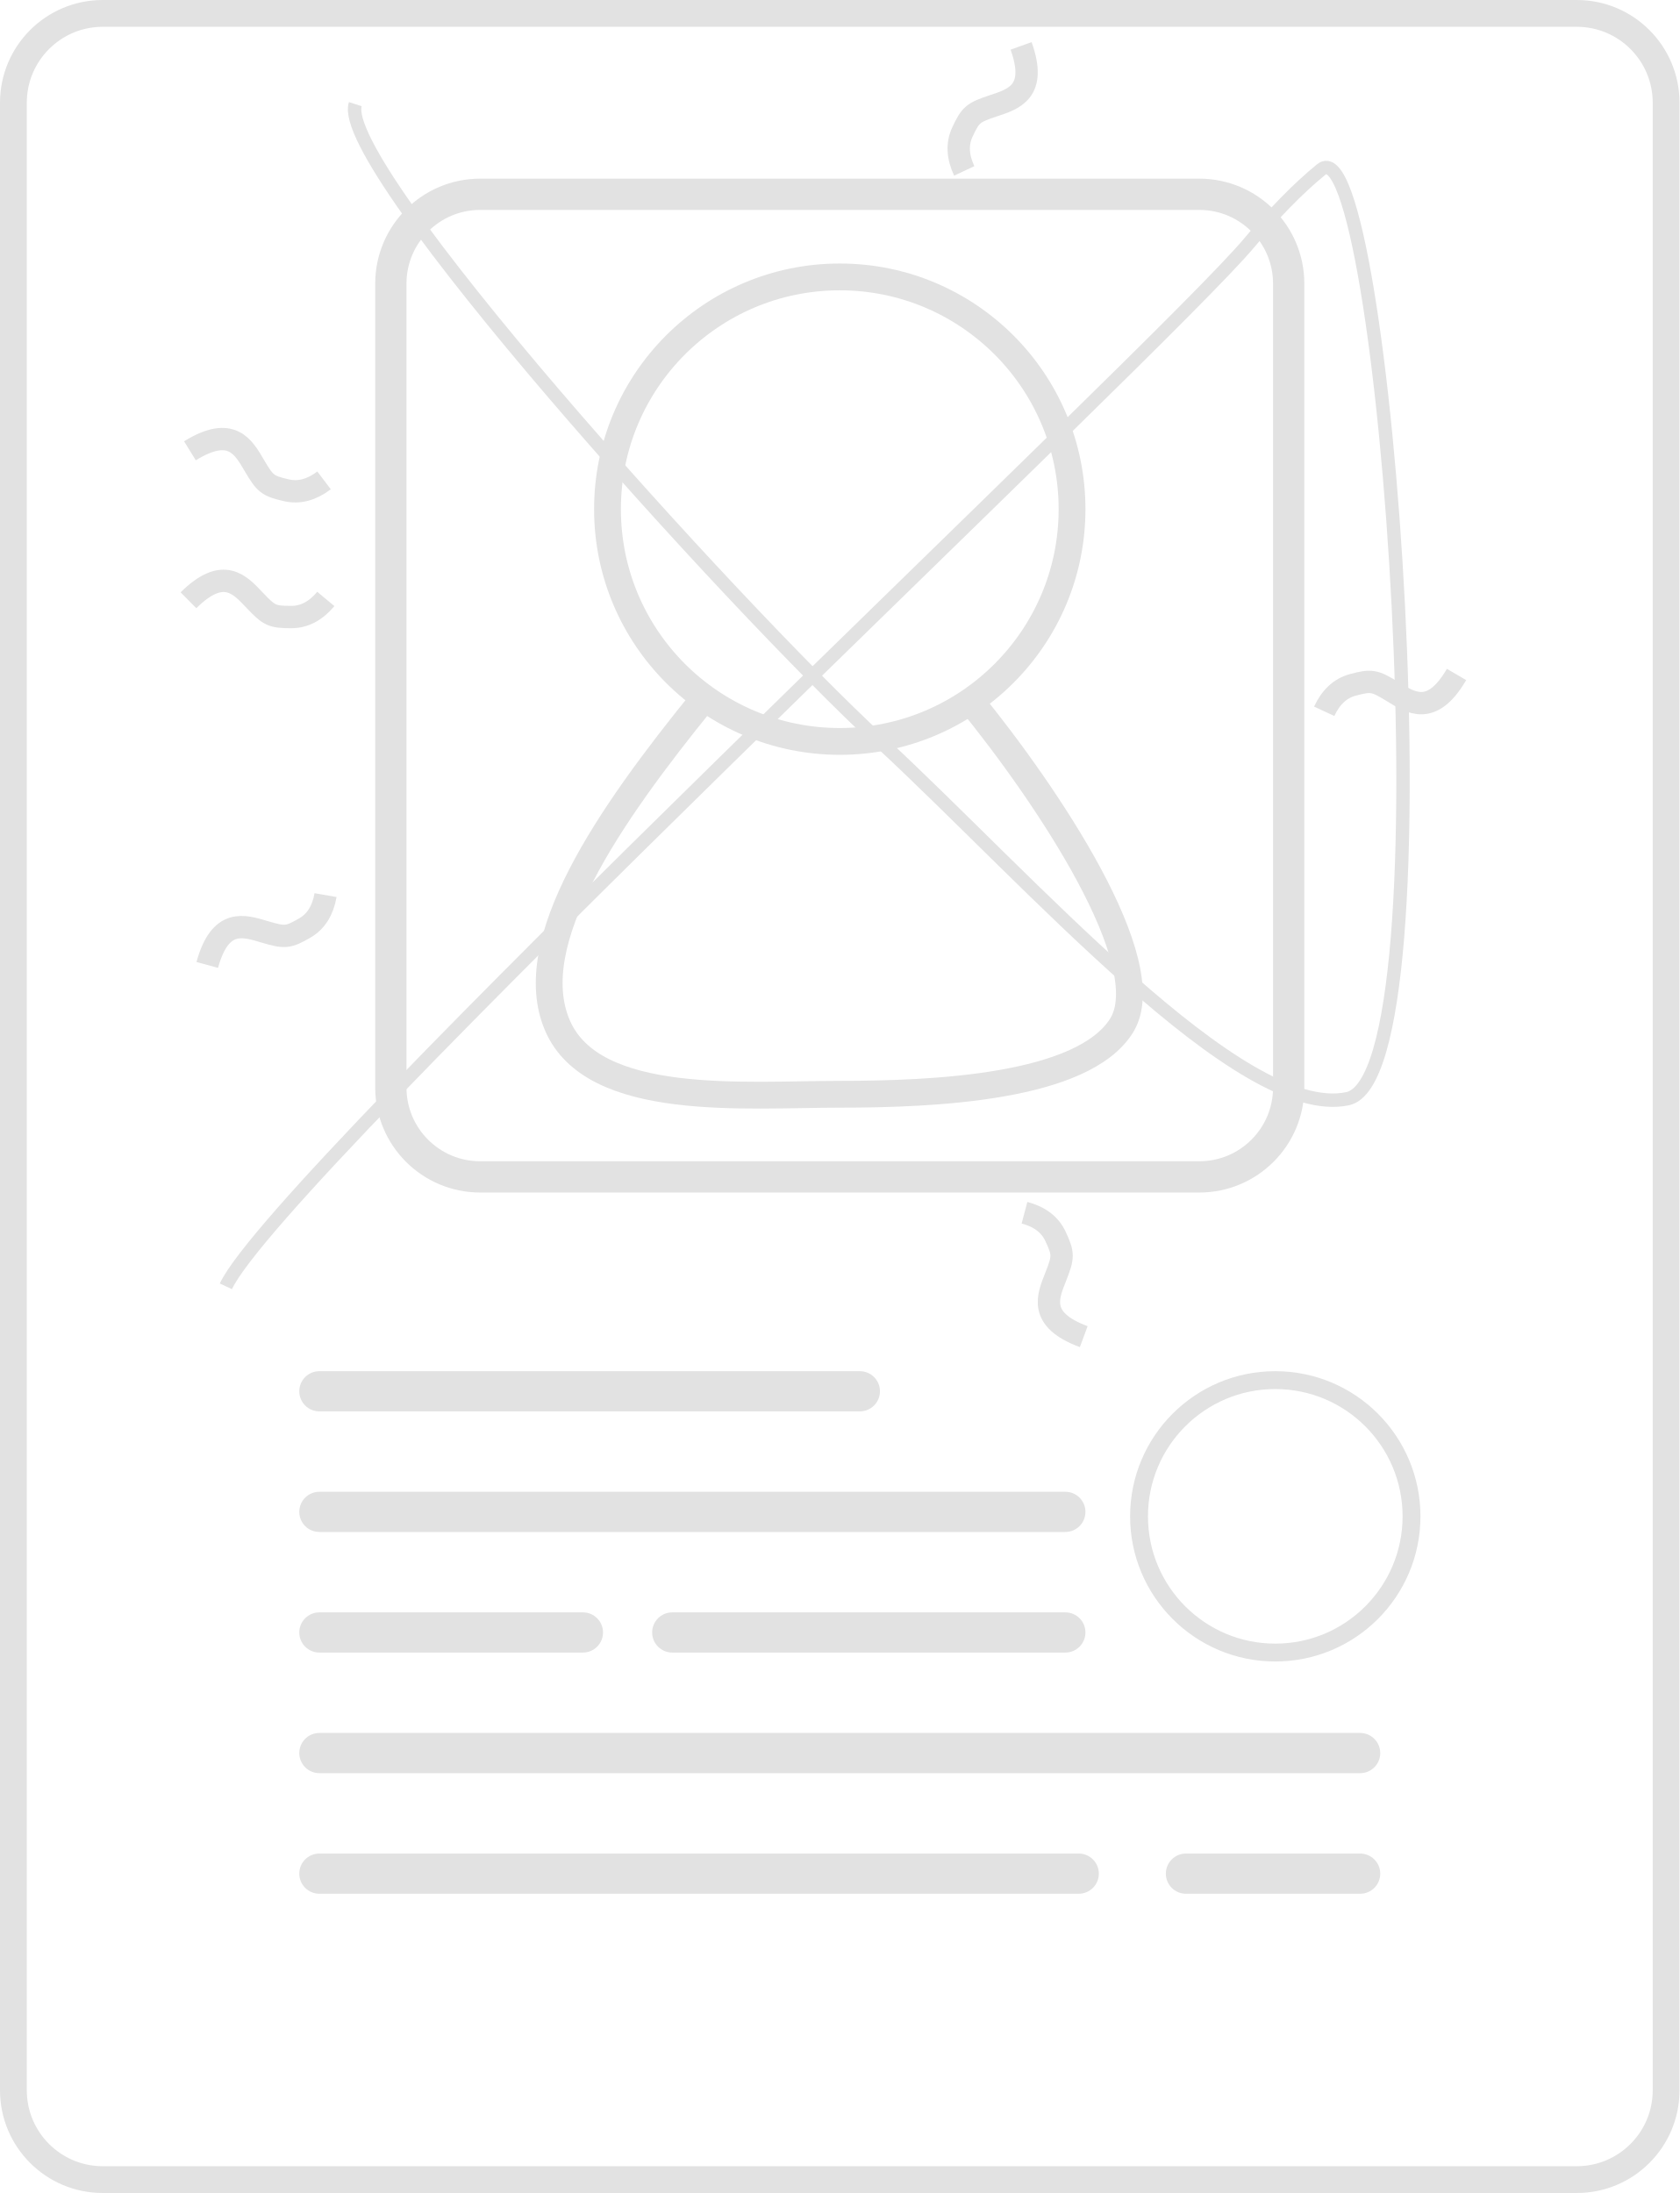
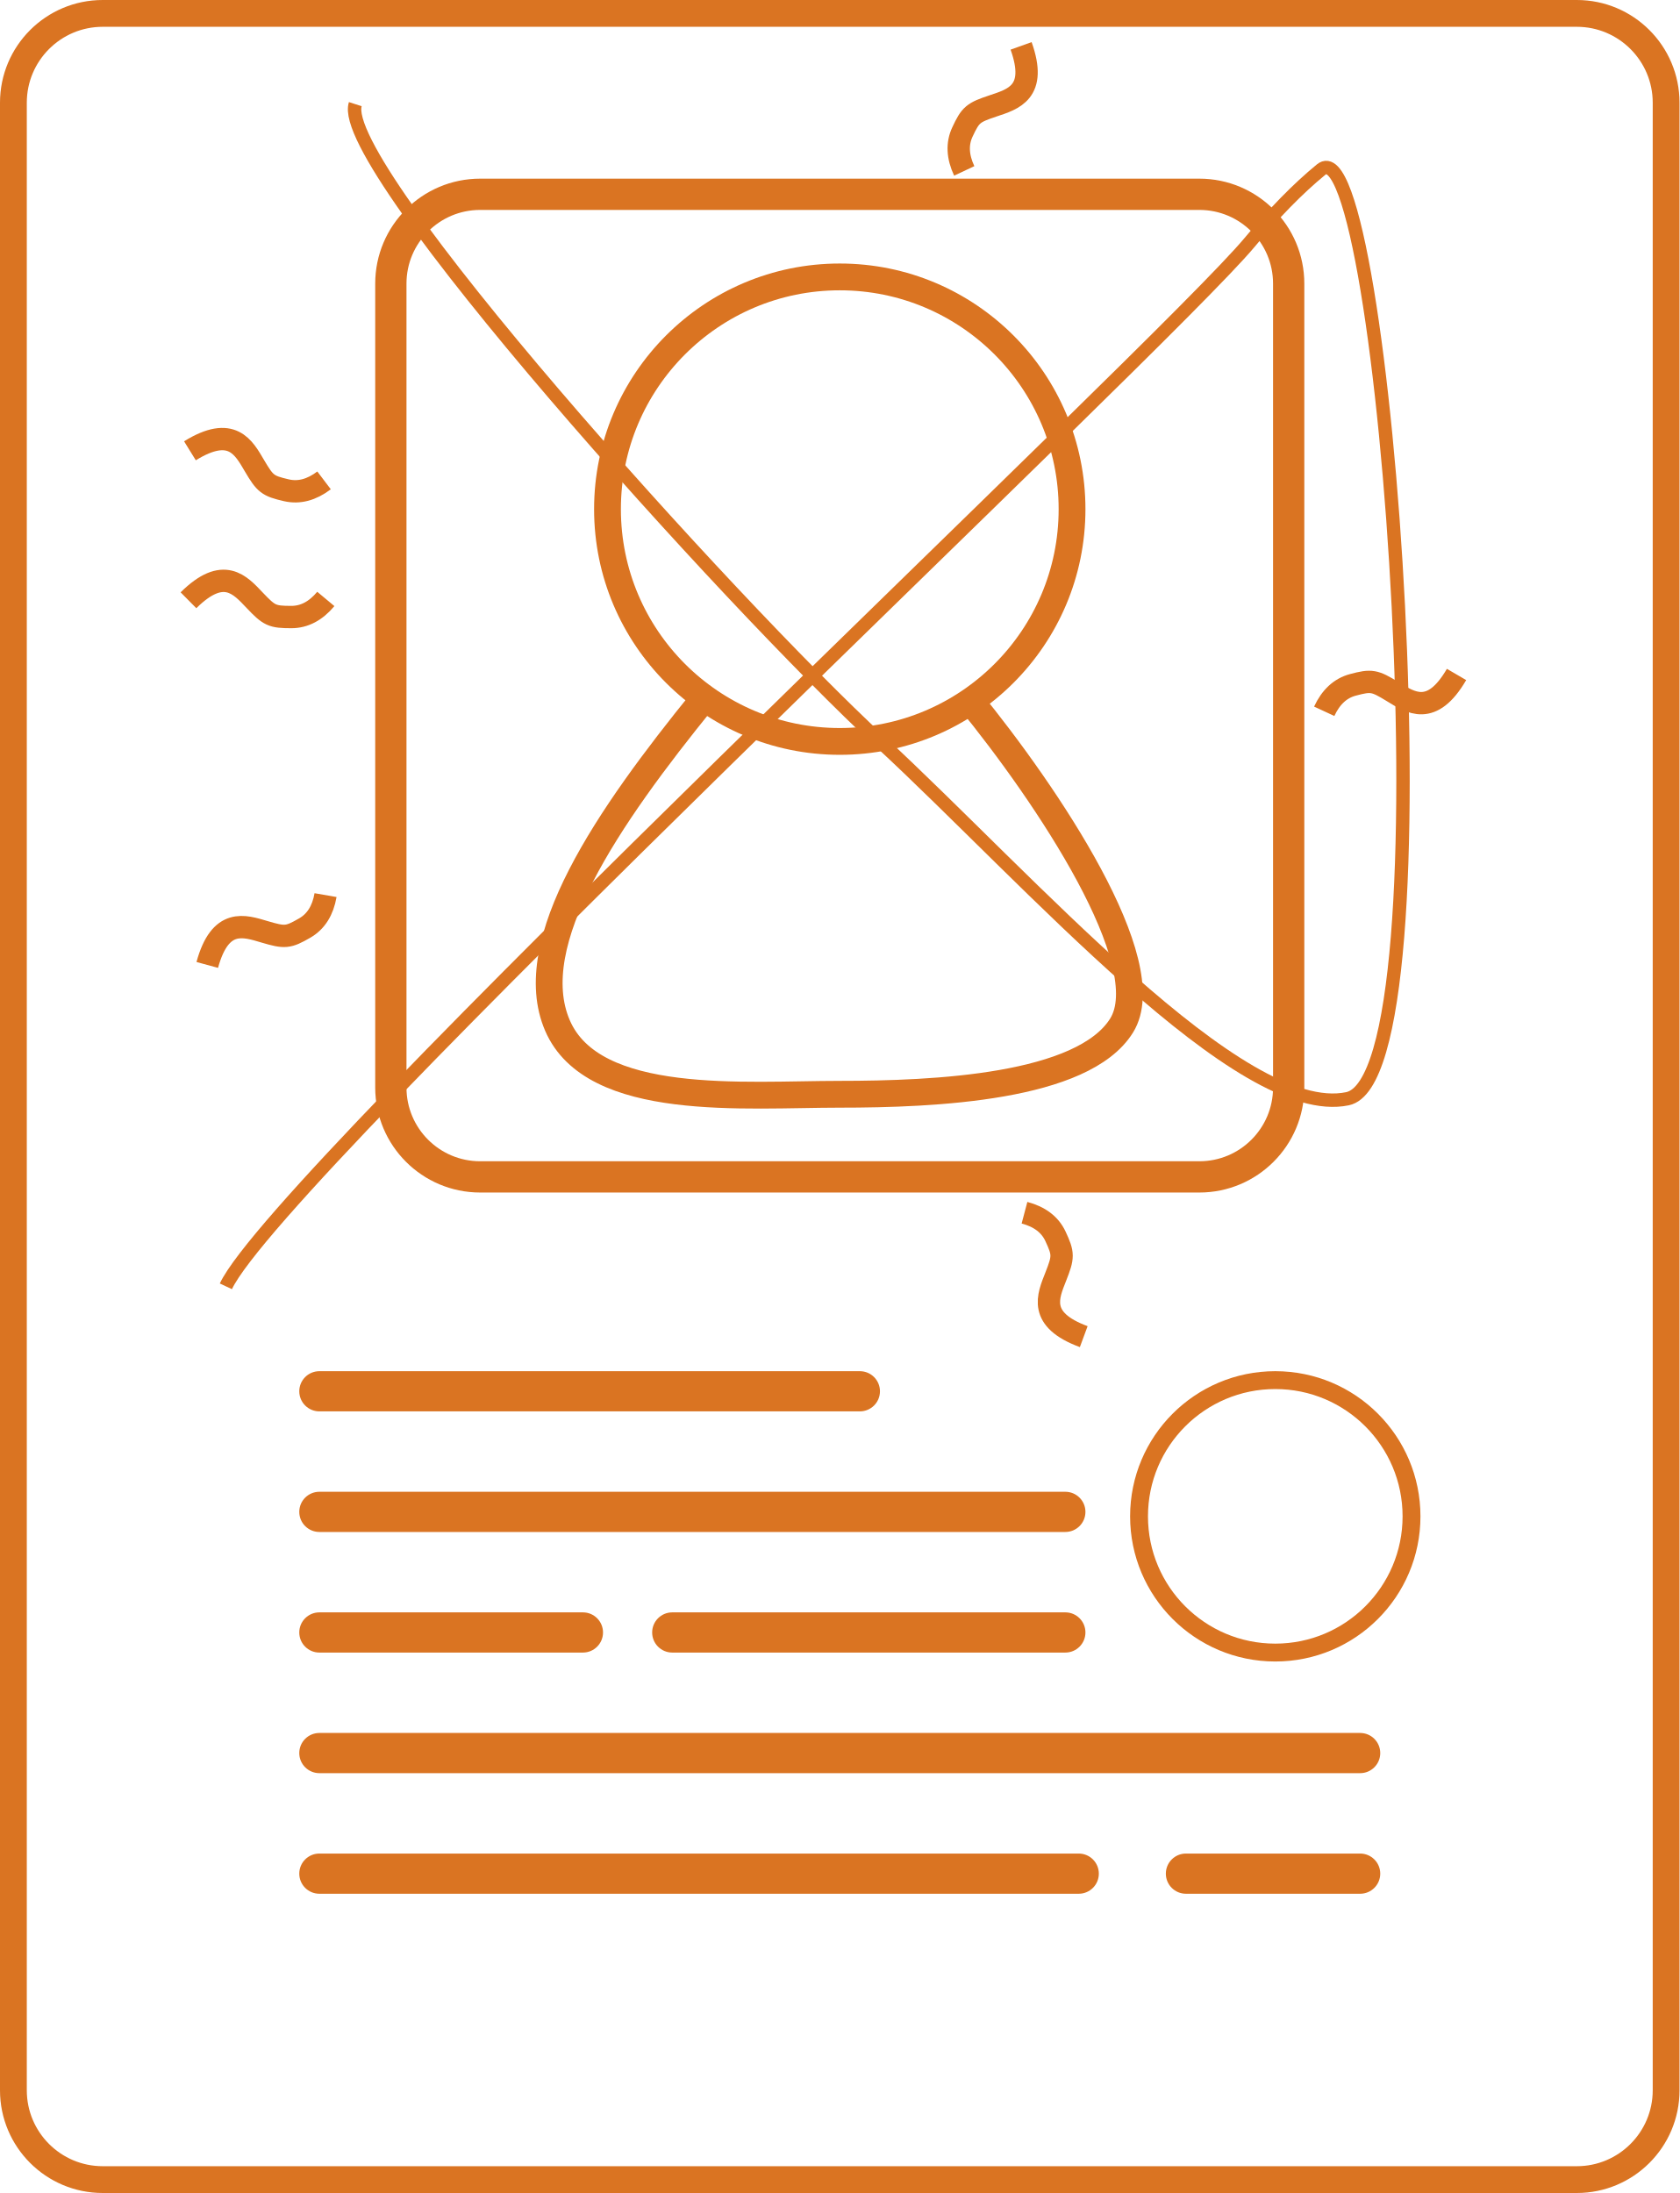
<svg xmlns="http://www.w3.org/2000/svg" width="376px" height="491px" viewBox="0 0 376 491" version="1.1">
  <g id="Bio-Art" stroke="none" stroke-width="1" fill="none" fill-rule="evenodd">
-     <rect id="Rectangle" stroke="#E2E2E2" stroke-width="6" x="3" y="3" width="370" height="485" rx="20" />
-     <g id="Group" transform="translate(122.9475, 62)" stroke="#E2E2E2" stroke-width="6">
+     <rect id="Rectangle" stroke="#DA7422" stroke-width="6" x="3" y="3" width="370" height="485" rx="20" />
+     <g id="Group" transform="translate(122.9475, 62)" stroke="#DA7422" stroke-width="6">
      <path d="M34.582,94.5 C13.053,121 -6.146,149.039 1.853,167.606 C9.852,186.173 43.862,183 65.053,183 C86.243,183 119.511,181.52 128.151,167.606 C136.791,153.692 111.475,115.977 93.943,94.5" id="Path-3" />
      <circle id="Oval" cx="65.053" cy="52" r="52" />
    </g>
-     <circle id="Oval" stroke="#E2E2E2" stroke-width="4" cx="285.5" cy="339.5" r="30.5" />
-     <path d="M241.5,415 C243.985,415 246,417.015 246,419.5 C246,421.985 243.985,424 241.5,424 L71.5,424 C69.015,424 67,421.985 67,419.5 C67,417.015 69.015,415 71.5,415 L241.5,415 Z M304.5,415 C306.985,415 309,417.015 309,419.5 C309,421.985 306.985,424 304.5,424 L265.5,424 C263.015,424 261,421.985 261,419.5 C261,417.015 263.015,415 265.5,415 L304.5,415 Z M304.5,388 C306.985,388 309,390.015 309,392.5 C309,394.985 306.985,397 304.5,397 L71.5,397 C69.015,397 67,394.985 67,392.5 C67,390.015 69.015,388 71.5,388 L304.5,388 Z M130.5,361 C132.985,361 135,363.015 135,365.5 C135,367.985 132.985,370 130.5,370 L71.5,370 C69.015,370 67,367.985 67,365.5 C67,363.015 69.015,361 71.5,361 L130.5,361 Z M238.5,361 C240.985,361 243,363.015 243,365.5 C243,367.985 240.985,370 238.5,370 L150.5,370 C148.015,370 146,367.985 146,365.5 C146,363.015 148.015,361 150.5,361 L238.5,361 Z M238.5,334 C240.985,334 243,336.015 243,338.5 C243,340.985 240.985,343 238.5,343 L71.5,343 C69.015,343 67,340.985 67,338.5 C67,336.015 69.015,334 71.5,334 L238.5,334 Z M192.5,307 C194.985,307 197,309.015 197,311.5 C197,313.985 194.985,316 192.5,316 L71.5,316 C69.015,316 67,313.985 67,311.5 C67,309.015 69.015,307 71.5,307 L192.5,307 Z" id="Rectangle-2" fill="#E2E2E2" />
-     <rect id="Rectangle" stroke="#E2E2E2" stroke-width="7" x="87.5" y="43.5" width="201" height="220" rx="20" />
-     <path d="M79.542,23.319 C75.084,37.061 163.354,134.853 197,166 C230.646,197.147 277.664,251 301.664,246 C325.664,241 309.993,26.31 295.778,37.958 C290.442,42.331 285.063,47.907 279.741,54.284 C260.242,77.649 62.355,262.909 50.566,288" id="Path-4" stroke="#E2E2E2" stroke-width="3" />
-     <path d="M42.192,104.395 C50.045,96.624 53.761,100.966 57.014,104.395 C60.268,107.823 60.899,108.151 65.229,108.151 C68.116,108.151 70.687,106.801 72.942,104.099" id="Path-5" stroke="#E2E2E2" stroke-width="5" transform="translate(57.56718, 104.0993) rotate(13) translate(-57.56718, -104.0993) " />
-     <path d="M206.99,24.626 C214.843,16.855 218.558,21.198 221.812,24.626 C225.066,28.055 225.697,28.383 230.027,28.383 C232.914,28.383 235.485,27.032 237.74,24.331" id="Path-5" stroke="#E2E2E2" stroke-width="5" transform="translate(222.3651, 24.331) rotate(115) translate(-222.3651, -24.331) " />
-     <path d="M295.933,155.568 C303.786,147.797 307.501,152.14 310.755,155.568 C314.008,158.997 314.64,159.325 318.97,159.325 C321.856,159.325 324.427,157.974 326.683,155.273" id="Path-5" stroke="#E2E2E2" stroke-width="5" transform="translate(311.3079, 155.2729) rotate(165) translate(-311.3079, -155.2729) " />
-     <path d="M220.479,285.752 C228.332,277.981 232.047,282.323 235.301,285.752 C238.555,289.181 239.186,289.509 243.516,289.509 C246.403,289.509 248.974,288.158 251.229,285.456" id="Path-5" stroke="#E2E2E2" stroke-width="5" transform="translate(235.854, 285.4565) rotate(245) translate(-235.854, -285.4565) " />
-     <path d="M44.192,208.395 C52.045,200.624 55.761,204.966 59.014,208.395 C62.268,211.823 62.899,212.151 67.229,212.151 C70.116,212.151 72.687,210.801 74.942,208.099" id="Path-5" stroke="#E2E2E2" stroke-width="5" transform="translate(59.56718, 208.0993) rotate(-30) translate(-59.56718, -208.0993) " />
-     <path d="M42.192,134.395 C50.045,126.624 53.761,130.966 57.014,134.395 C60.268,137.823 60.899,138.151 65.229,138.151 C68.116,138.151 70.687,136.801 72.942,134.099" id="Path-5" stroke="#E2E2E2" stroke-width="5" />
+     <circle id="Oval" stroke="#DA7422" stroke-width="4" cx="285.5" cy="339.5" r="30.5" />
+     <path d="M241.5,415 C243.985,415 246,417.015 246,419.5 C246,421.985 243.985,424 241.5,424 L71.5,424 C69.015,424 67,421.985 67,419.5 C67,417.015 69.015,415 71.5,415 L241.5,415 Z M304.5,415 C306.985,415 309,417.015 309,419.5 C309,421.985 306.985,424 304.5,424 L265.5,424 C263.015,424 261,421.985 261,419.5 C261,417.015 263.015,415 265.5,415 L304.5,415 Z M304.5,388 C306.985,388 309,390.015 309,392.5 C309,394.985 306.985,397 304.5,397 L71.5,397 C69.015,397 67,394.985 67,392.5 C67,390.015 69.015,388 71.5,388 L304.5,388 Z M130.5,361 C132.985,361 135,363.015 135,365.5 C135,367.985 132.985,370 130.5,370 L71.5,370 C69.015,370 67,367.985 67,365.5 C67,363.015 69.015,361 71.5,361 L130.5,361 Z M238.5,361 C240.985,361 243,363.015 243,365.5 C243,367.985 240.985,370 238.5,370 L150.5,370 C148.015,370 146,367.985 146,365.5 C146,363.015 148.015,361 150.5,361 L238.5,361 Z M238.5,334 C240.985,334 243,336.015 243,338.5 C243,340.985 240.985,343 238.5,343 L71.5,343 C69.015,343 67,340.985 67,338.5 C67,336.015 69.015,334 71.5,334 L238.5,334 Z M192.5,307 C194.985,307 197,309.015 197,311.5 C197,313.985 194.985,316 192.5,316 L71.5,316 C69.015,316 67,313.985 67,311.5 C67,309.015 69.015,307 71.5,307 L192.5,307 Z" id="Rectangle-2" fill="#DA7422" />
+     <rect id="Rectangle" stroke="#DA7422" stroke-width="7" x="87.5" y="43.5" width="201" height="220" rx="20" />
+     <path d="M79.542,23.319 C75.084,37.061 163.354,134.853 197,166 C230.646,197.147 277.664,251 301.664,246 C325.664,241 309.993,26.31 295.778,37.958 C290.442,42.331 285.063,47.907 279.741,54.284 C260.242,77.649 62.355,262.909 50.566,288" id="Path-4" stroke="#DA7422" stroke-width="3" />
+     <path d="M42.192,104.395 C50.045,96.624 53.761,100.966 57.014,104.395 C60.268,107.823 60.899,108.151 65.229,108.151 C68.116,108.151 70.687,106.801 72.942,104.099" id="Path-5" stroke="#DA7422" stroke-width="5" transform="translate(57.56718, 104.0993) rotate(13) translate(-57.56718, -104.0993) " />
+     <path d="M206.99,24.626 C214.843,16.855 218.558,21.198 221.812,24.626 C225.066,28.055 225.697,28.383 230.027,28.383 C232.914,28.383 235.485,27.032 237.74,24.331" id="Path-5" stroke="#DA7422" stroke-width="5" transform="translate(222.3651, 24.331) rotate(115) translate(-222.3651, -24.331) " />
+     <path d="M295.933,155.568 C303.786,147.797 307.501,152.14 310.755,155.568 C314.008,158.997 314.64,159.325 318.97,159.325 C321.856,159.325 324.427,157.974 326.683,155.273" id="Path-5" stroke="#DA7422" stroke-width="5" transform="translate(311.3079, 155.2729) rotate(165) translate(-311.3079, -155.2729) " />
+     <path d="M220.479,285.752 C228.332,277.981 232.047,282.323 235.301,285.752 C238.555,289.181 239.186,289.509 243.516,289.509 C246.403,289.509 248.974,288.158 251.229,285.456" id="Path-5" stroke="#DA7422" stroke-width="5" transform="translate(235.854, 285.4565) rotate(245) translate(-235.854, -285.4565) " />
+     <path d="M44.192,208.395 C52.045,200.624 55.761,204.966 59.014,208.395 C62.268,211.823 62.899,212.151 67.229,212.151 C70.116,212.151 72.687,210.801 74.942,208.099" id="Path-5" stroke="#DA7422" stroke-width="5" transform="translate(59.56718, 208.0993) rotate(-30) translate(-59.56718, -208.0993) " />
+     <path d="M42.192,134.395 C50.045,126.624 53.761,130.966 57.014,134.395 C60.268,137.823 60.899,138.151 65.229,138.151 C68.116,138.151 70.687,136.801 72.942,134.099" id="Path-5" stroke="#DA7422" stroke-width="5" />
  </g>
</svg>
